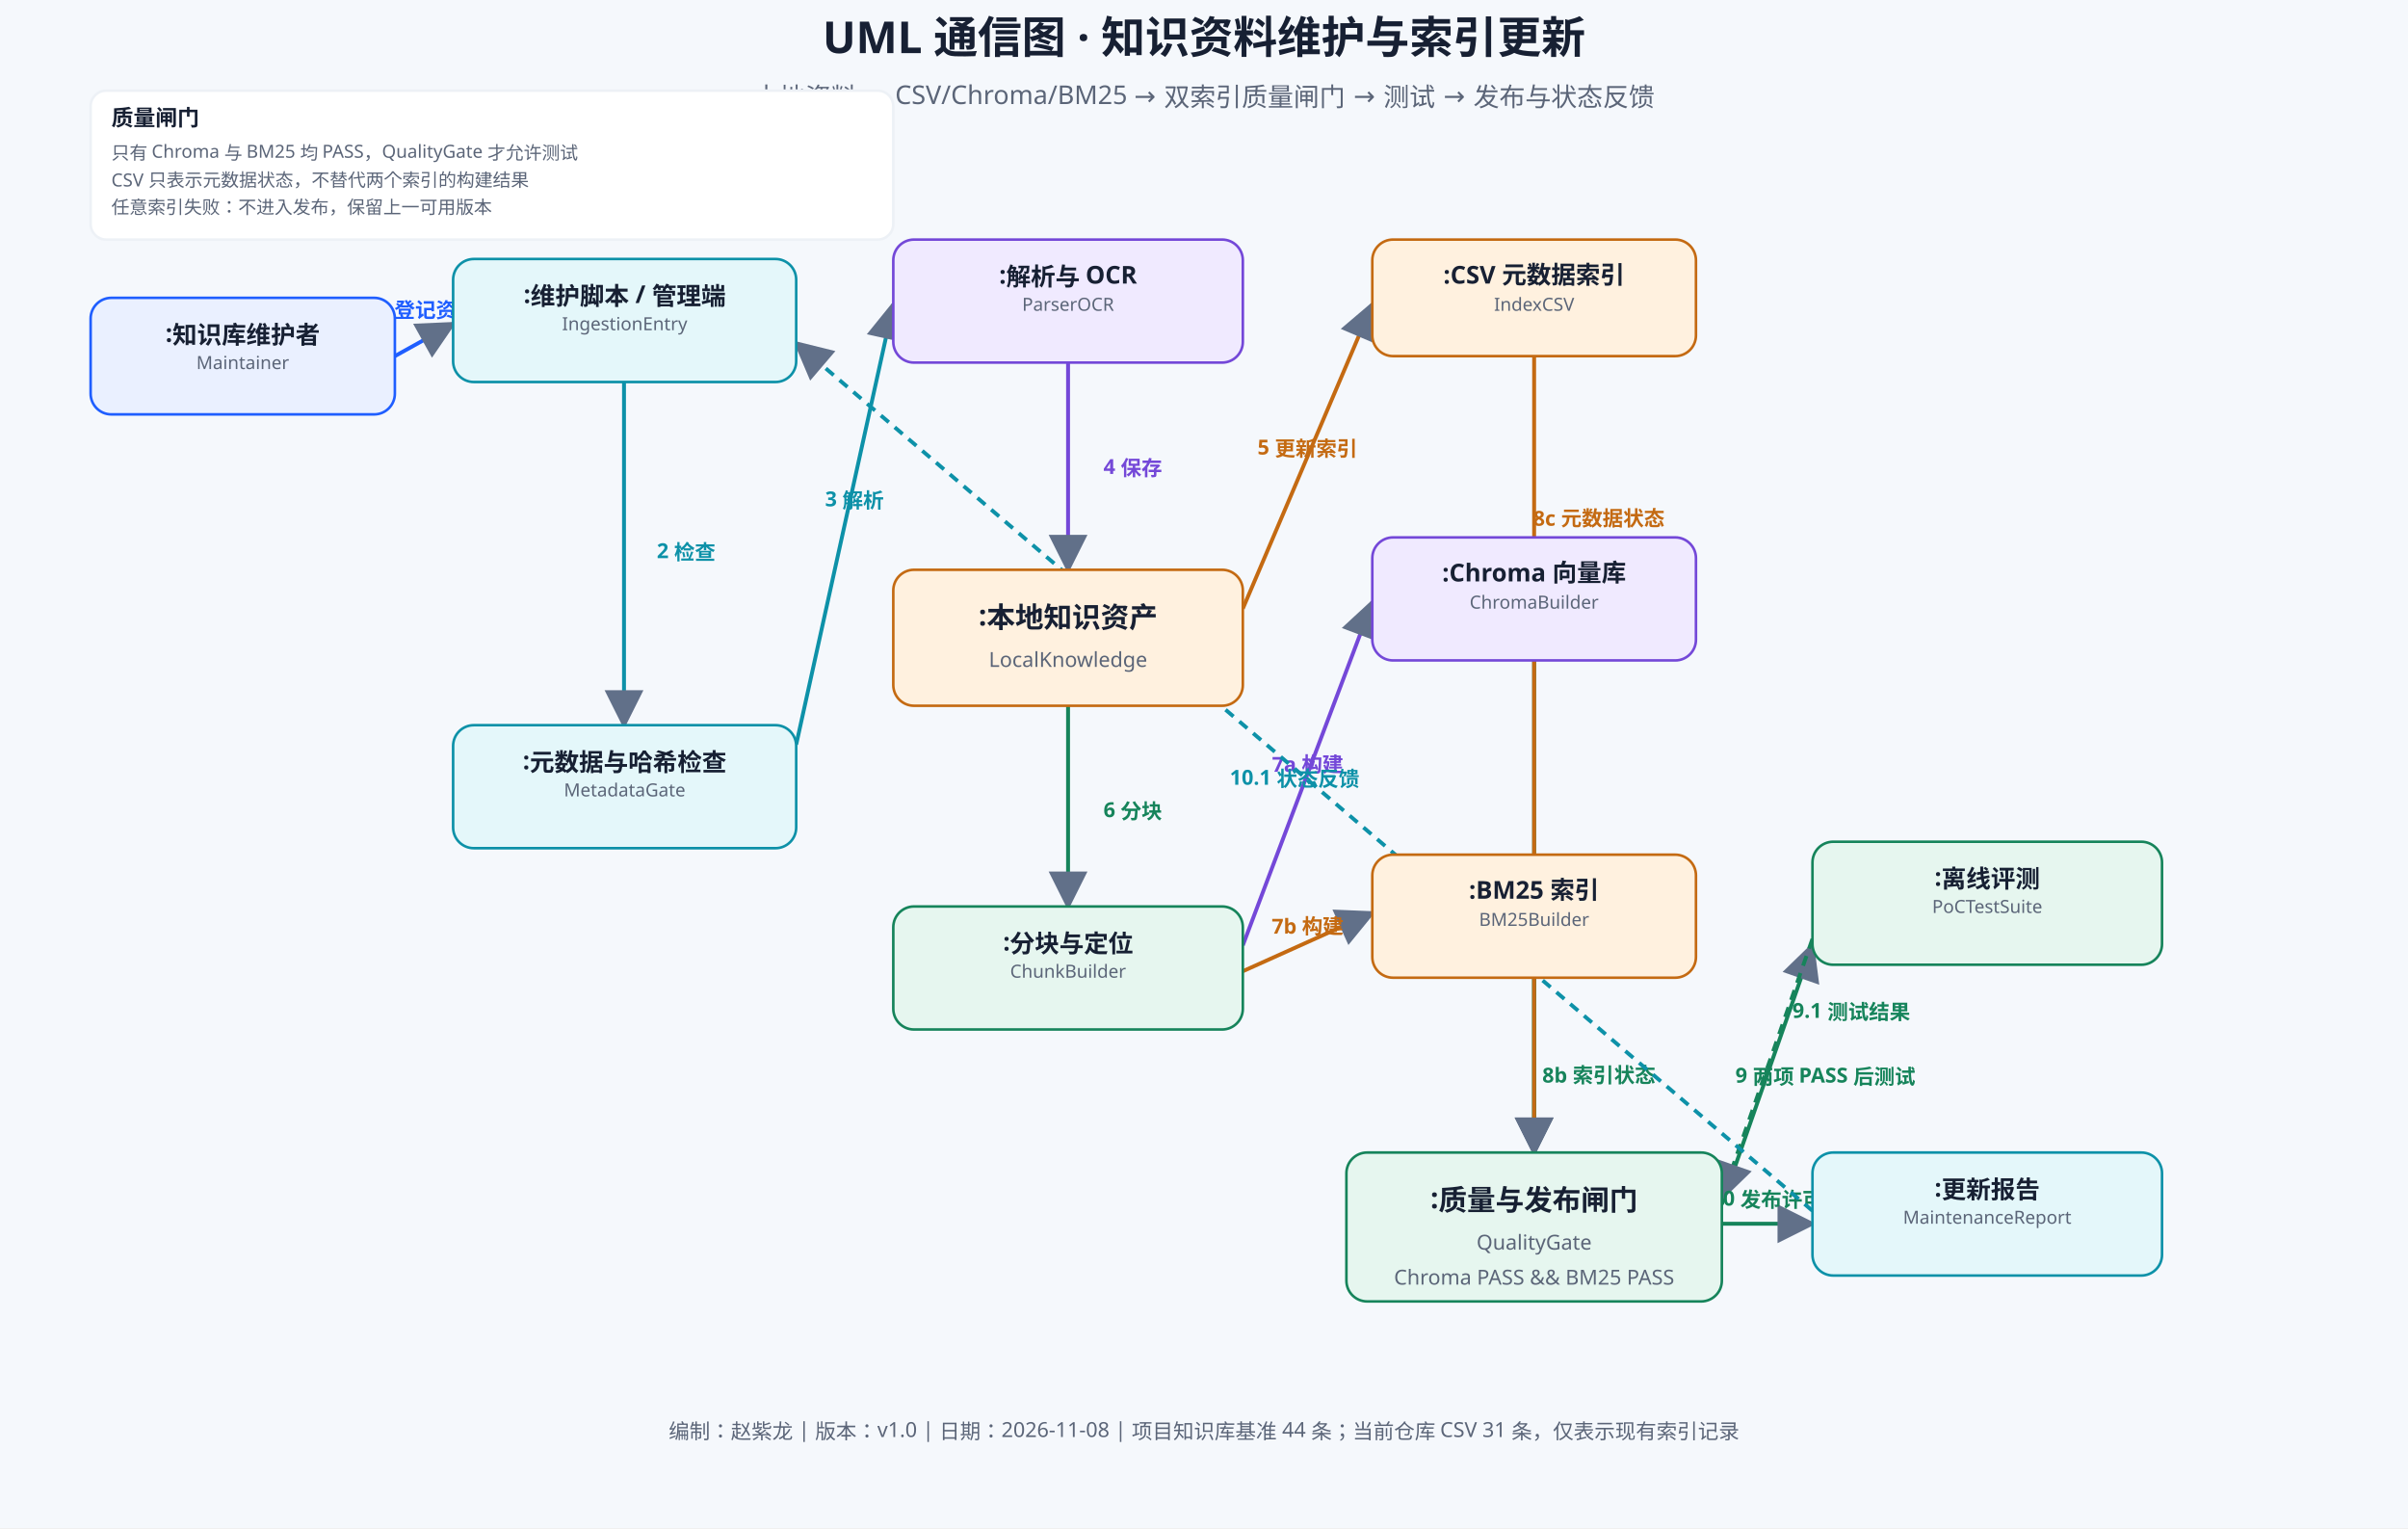
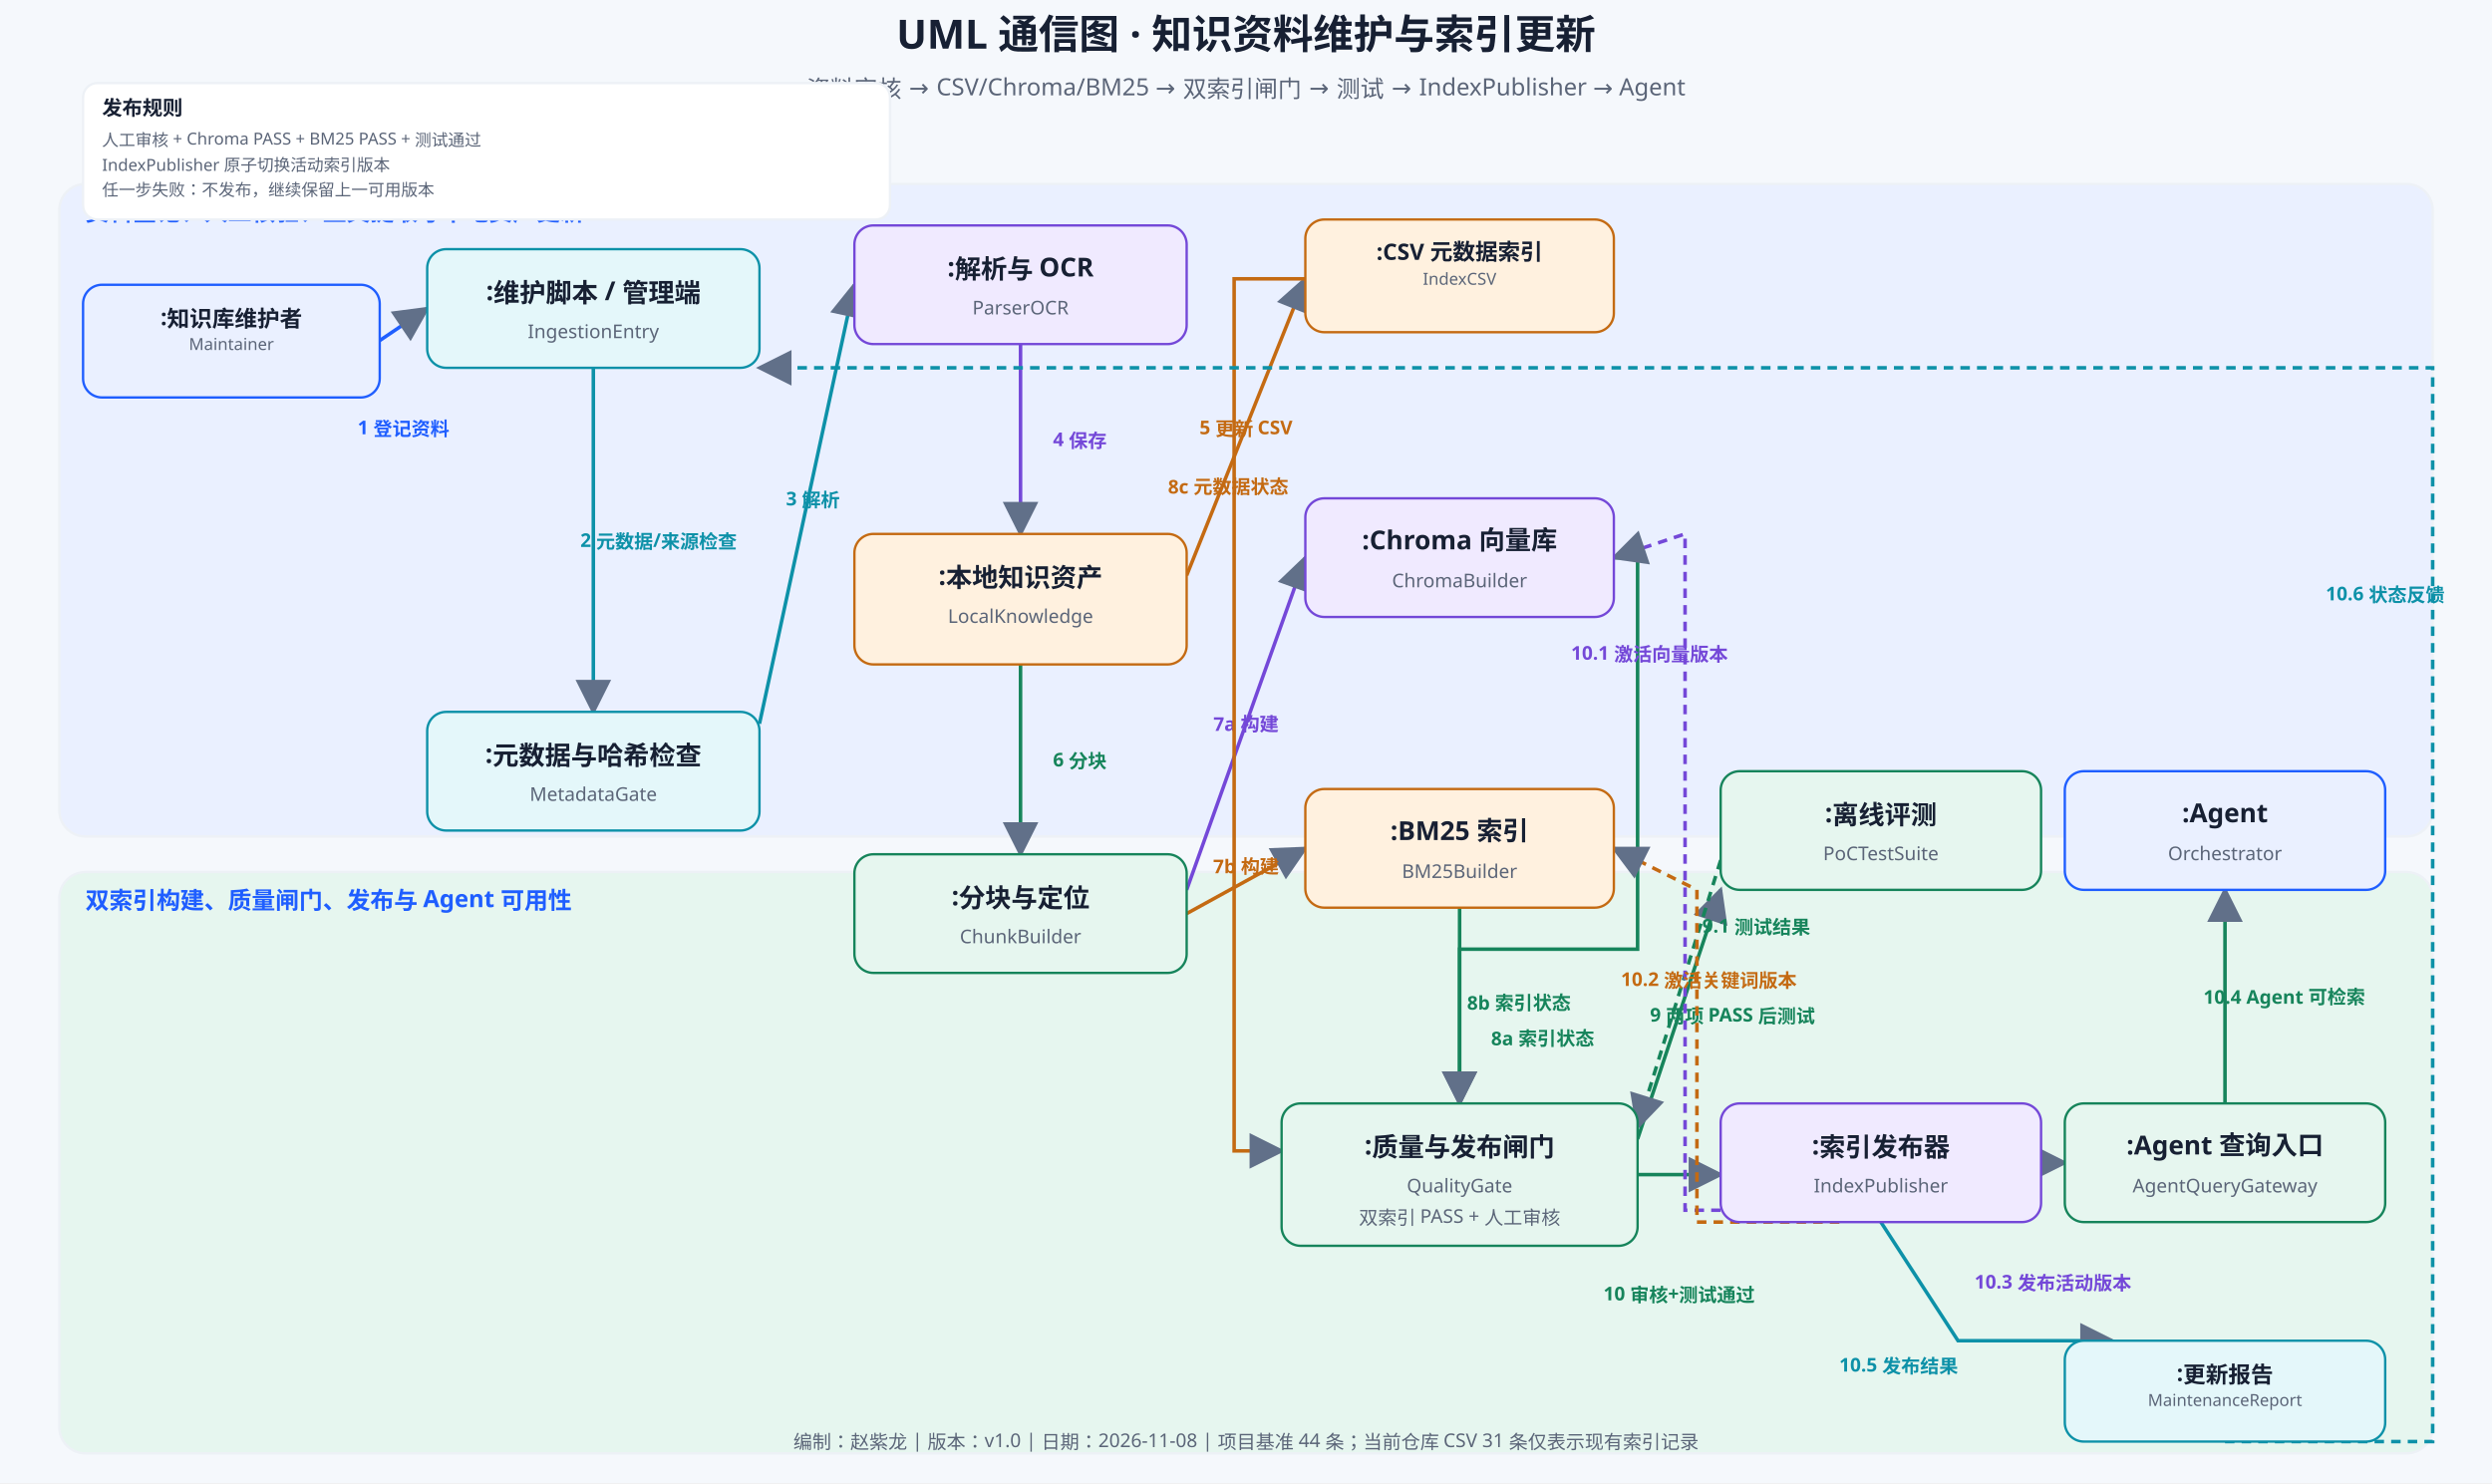
- <svg xmlns="http://www.w3.org/2000/svg" width="1860" height="1180" viewBox="0 0 1860 1180">
+ <svg xmlns="http://www.w3.org/2000/svg" width="2100" height="1250" viewBox="0 0 2100 1250">
  <style>text{font-family:'Microsoft YaHei',sans-serif}</style>
  <defs>
    <marker id="arrow" markerWidth="10" markerHeight="10" refX="9" refY="5" orient="auto-start-reverse">
      <path d="M0 0 L10 5 L0 10 z" fill="#617089" />
    </marker>
  </defs>
-   <rect width="1860" height="1180" fill="#F5F8FC" />
-   <polyline points="305,275 350,250" fill="none" stroke="#1F5EFF" stroke-width="3" marker-end="url(#arrow)" />
-   <text x="330" y="244" text-anchor="middle" font-size="16" font-weight="700" fill="#1F5EFF">1 登记资料</text>
-   <polyline points="482,295 482,560" fill="none" stroke="#0D91A8" stroke-width="3" marker-end="url(#arrow)" />
-   <text x="530" y="431" text-anchor="middle" font-size="16" font-weight="700" fill="#0D91A8">2 检查</text>
-   <polyline points="615,575 690,235" fill="none" stroke="#0D91A8" stroke-width="3" marker-end="url(#arrow)" />
-   <text x="660" y="391" text-anchor="middle" font-size="16" font-weight="700" fill="#0D91A8">3 解析</text>
-   <polyline points="825,280 825,440" fill="none" stroke="#7448D8" stroke-width="3" marker-end="url(#arrow)" />
-   <text x="875" y="366" text-anchor="middle" font-size="16" font-weight="700" fill="#7448D8">4 保存</text>
-   <polyline points="960,470 1060,235" fill="none" stroke="#C46A12" stroke-width="3" marker-end="url(#arrow)" />
-   <text x="1010" y="351" text-anchor="middle" font-size="16" font-weight="700" fill="#C46A12">5 更新索引</text>
-   <polyline points="825,545 825,700" fill="none" stroke="#16845B" stroke-width="3" marker-end="url(#arrow)" />
-   <text x="875" y="631" text-anchor="middle" font-size="16" font-weight="700" fill="#16845B">6 分块</text>
-   <polyline points="960,730 1060,465" fill="none" stroke="#7448D8" stroke-width="3" marker-end="url(#arrow)" />
-   <text x="1010" y="596" text-anchor="middle" font-size="16" font-weight="700" fill="#7448D8">7a 构建</text>
-   <polyline points="960,750 1060,705" fill="none" stroke="#C46A12" stroke-width="3" marker-end="url(#arrow)" />
-   <text x="1010" y="721" text-anchor="middle" font-size="16" font-weight="700" fill="#C46A12">7b 构建</text>
-   <polyline points="1185,510 1185,890" fill="none" stroke="#16845B" stroke-width="3" marker-end="url(#arrow)" />
-   <text x="1235" y="706" text-anchor="middle" font-size="16" font-weight="700" fill="#16845B">8a 索引状态</text>
-   <polyline points="1185,755 1185,890" fill="none" stroke="#16845B" stroke-width="3" marker-end="url(#arrow)" />
-   <text x="1235" y="836" text-anchor="middle" font-size="16" font-weight="700" fill="#16845B">8b 索引状态</text>
-   <polyline points="1185,275 1185,890" fill="none" stroke="#C46A12" stroke-width="3" marker-end="url(#arrow)" />
-   <text x="1235" y="406" text-anchor="middle" font-size="16" font-weight="700" fill="#C46A12">8c 元数据状态</text>
-   <polyline points="1330,930 1400,730" fill="none" stroke="#16845B" stroke-width="3" marker-end="url(#arrow)" />
-   <text x="1410" y="836" text-anchor="middle" font-size="16" font-weight="700" fill="#16845B">9 两项 PASS 后测试</text>
-   <polyline points="1400,725 1330,925" fill="none" stroke="#16845B" stroke-width="3" stroke-dasharray="8 6" marker-end="url(#arrow)" />
-   <text x="1430" y="786" text-anchor="middle" font-size="16" font-weight="700" fill="#16845B">9.1 测试结果</text>
-   <polyline points="1330,945 1400,945" fill="none" stroke="#16845B" stroke-width="3" marker-end="url(#arrow)" />
-   <text x="1365" y="931" text-anchor="middle" font-size="16" font-weight="700" fill="#16845B">10 发布许可</text>
-   <polyline points="1400,935 615,265" fill="none" stroke="#0D91A8" stroke-width="3" stroke-dasharray="8 6" marker-end="url(#arrow)" />
-   <text x="1000" y="606" text-anchor="middle" font-size="16" font-weight="700" fill="#0D91A8">10.1 状态反馈</text>
-   <rect x="70" y="230" width="235" height="90" rx="16" fill="#EAF0FF" stroke="#1F5EFF" stroke-width="2" />
-   <text x="187.5" y="264" text-anchor="middle" font-size="19" font-weight="700" fill="#172033">:知识库维护者</text>
-   <text x="187.5" y="285" text-anchor="middle" font-size="14" fill="#5B6578">Maintainer</text>
-   <rect x="350" y="200" width="265" height="95" rx="16" fill="#E4F7FA" stroke="#0D91A8" stroke-width="2" />
-   <text x="482.5" y="234" text-anchor="middle" font-size="19" font-weight="700" fill="#172033">:维护脚本 / 管理端</text>
-   <text x="482.5" y="255" text-anchor="middle" font-size="14" fill="#5B6578">IngestionEntry</text>
-   <rect x="350" y="560" width="265" height="95" rx="16" fill="#E4F7FA" stroke="#0D91A8" stroke-width="2" />
-   <text x="482.5" y="594" text-anchor="middle" font-size="19" font-weight="700" fill="#172033">:元数据与哈希检查</text>
-   <text x="482.5" y="615" text-anchor="middle" font-size="14" fill="#5B6578">MetadataGate</text>
-   <rect x="690" y="185" width="270" height="95" rx="16" fill="#F0EAFF" stroke="#7448D8" stroke-width="2" />
-   <text x="825.0" y="219" text-anchor="middle" font-size="19" font-weight="700" fill="#172033">:解析与 OCR</text>
-   <text x="825.0" y="240" text-anchor="middle" font-size="14" fill="#5B6578">ParserOCR</text>
-   <rect x="690" y="440" width="270" height="105" rx="16" fill="#FFF1DF" stroke="#C46A12" stroke-width="2" />
-   <text x="825.0" y="483" text-anchor="middle" font-size="22" font-weight="700" fill="#172033">:本地知识资产</text>
-   <text x="825.0" y="515" text-anchor="middle" font-size="16" fill="#5B6578">LocalKnowledge</text>
-   <rect x="690" y="700" width="270" height="95" rx="16" fill="#E6F6EF" stroke="#16845B" stroke-width="2" />
-   <text x="825.0" y="734" text-anchor="middle" font-size="19" font-weight="700" fill="#172033">:分块与定位</text>
-   <text x="825.0" y="755" text-anchor="middle" font-size="14" fill="#5B6578">ChunkBuilder</text>
-   <rect x="1060" y="185" width="250" height="90" rx="16" fill="#FFF1DF" stroke="#C46A12" stroke-width="2" />
-   <text x="1185.0" y="219" text-anchor="middle" font-size="19" font-weight="700" fill="#172033">:CSV 元数据索引</text>
-   <text x="1185.0" y="240" text-anchor="middle" font-size="14" fill="#5B6578">IndexCSV</text>
-   <rect x="1060" y="415" width="250" height="95" rx="16" fill="#F0EAFF" stroke="#7448D8" stroke-width="2" />
-   <text x="1185.0" y="449" text-anchor="middle" font-size="19" font-weight="700" fill="#172033">:Chroma 向量库</text>
-   <text x="1185.0" y="470" text-anchor="middle" font-size="14" fill="#5B6578">ChromaBuilder</text>
-   <rect x="1060" y="660" width="250" height="95" rx="16" fill="#FFF1DF" stroke="#C46A12" stroke-width="2" />
-   <text x="1185.0" y="694" text-anchor="middle" font-size="19" font-weight="700" fill="#172033">:BM25 索引</text>
-   <text x="1185.0" y="715" text-anchor="middle" font-size="14" fill="#5B6578">BM25Builder</text>
-   <rect x="1040" y="890" width="290" height="115" rx="16" fill="#E6F6EF" stroke="#16845B" stroke-width="2" />
-   <text x="1185.0" y="933" text-anchor="middle" font-size="22" font-weight="700" fill="#172033">:质量与发布闸门</text>
-   <text x="1185.0" y="965" text-anchor="middle" font-size="16" fill="#5B6578">QualityGate</text>
-   <text x="1185.0" y="992" text-anchor="middle" font-size="16" fill="#5B6578">Chroma PASS &amp;&amp; BM25 PASS</text>
-   <rect x="1400" y="650" width="270" height="95" rx="16" fill="#E6F6EF" stroke="#16845B" stroke-width="2" />
-   <text x="1535.0" y="684" text-anchor="middle" font-size="19" font-weight="700" fill="#172033">:离线评测</text>
-   <text x="1535.0" y="705" text-anchor="middle" font-size="14" fill="#5B6578">PoCTestSuite</text>
-   <rect x="1400" y="890" width="270" height="95" rx="16" fill="#E4F7FA" stroke="#0D91A8" stroke-width="2" />
-   <text x="1535.0" y="924" text-anchor="middle" font-size="19" font-weight="700" fill="#172033">:更新报告</text>
-   <text x="1535.0" y="945" text-anchor="middle" font-size="14" fill="#5B6578">MaintenanceReport</text>
-   <text x="930" y="41" text-anchor="middle" font-size="34" font-weight="700" fill="#172033">UML 通信图 · 知识资料维护与索引更新</text>
-   <text x="930" y="82" text-anchor="middle" font-size="20" font-weight="400" fill="#5B6578">本地资料 → CSV/Chroma/BM25 → 双索引质量闸门 → 测试 → 发布与状态反馈</text>
-   <text x="930" y="1111" text-anchor="middle" font-size="16" font-weight="400" fill="#5B6578">编制：赵紫龙  |  版本：v1.0  |  日期：2026-11-08  |  项目知识库基准 44 条；当前仓库 CSV 31 条，仅表示现有索引记录</text>
-   <rect x="70" y="70" width="620" height="115" rx="12" fill="#FFFFFF" stroke="#EDF1F6" stroke-width="2" />
-   <text x="86" y="97" font-size="17" font-weight="700" fill="#172033">质量闸门</text>
-   <text x="86" y="123" font-size="14" fill="#5B6578">只有 Chroma 与 BM25 均 PASS，QualityGate 才允许测试</text>
-   <text x="86" y="144" font-size="14" fill="#5B6578">CSV 只表示元数据状态，不替代两个索引的构建结果</text>
-   <text x="86" y="165" font-size="14" fill="#5B6578">任意索引失败：不进入发布，保留上一可用版本</text>
+   <rect width="2100" height="1250" fill="#F5F8FC" />
+   <rect x="50" y="155" width="2000" height="550" rx="22" fill="#EAF0FF" stroke="#EDF1F6" stroke-width="2" />
+   <text x="72" y="186" font-size="20" font-weight="700" fill="#1F5EFF">资料登记、人工核验、正文提取与本地资产更新</text>
+   <rect x="50" y="735" width="2000" height="490" rx="22" fill="#E6F6EF" stroke="#EDF1F6" stroke-width="2" />
+   <text x="72" y="766" font-size="20" font-weight="700" fill="#1F5EFF">双索引构建、质量闸门、发布与 Agent 可用性</text>
+   <polyline points="320,287 360,260" fill="none" stroke="#1F5EFF" stroke-width="3" marker-end="url(#arrow)" />
+   <text x="340" y="366" text-anchor="middle" font-size="16" font-weight="700" fill="#1F5EFF">1 登记资料</text>
+   <polyline points="500,310 500,600" fill="none" stroke="#0D91A8" stroke-width="3" marker-end="url(#arrow)" />
+   <text x="555" y="461" text-anchor="middle" font-size="16" font-weight="700" fill="#0D91A8">2 元数据/来源检查</text>
+   <polyline points="640,610 720,240" fill="none" stroke="#0D91A8" stroke-width="3" marker-end="url(#arrow)" />
+   <text x="685" y="426" text-anchor="middle" font-size="16" font-weight="700" fill="#0D91A8">3 解析</text>
+   <polyline points="860,290 860,450" fill="none" stroke="#7448D8" stroke-width="3" marker-end="url(#arrow)" />
+   <text x="910" y="376" text-anchor="middle" font-size="16" font-weight="700" fill="#7448D8">4 保存</text>
+   <polyline points="1000,485 1100,235" fill="none" stroke="#C46A12" stroke-width="3" marker-end="url(#arrow)" />
+   <text x="1050" y="366" text-anchor="middle" font-size="16" font-weight="700" fill="#C46A12">5 更新 CSV</text>
+   <polyline points="860,560 860,720" fill="none" stroke="#16845B" stroke-width="3" marker-end="url(#arrow)" />
+   <text x="910" y="646" text-anchor="middle" font-size="16" font-weight="700" fill="#16845B">6 分块</text>
+   <polyline points="1000,750 1100,470" fill="none" stroke="#7448D8" stroke-width="3" marker-end="url(#arrow)" />
+   <text x="1050" y="616" text-anchor="middle" font-size="16" font-weight="700" fill="#7448D8">7a 构建</text>
+   <polyline points="1000,770 1100,715" fill="none" stroke="#C46A12" stroke-width="3" marker-end="url(#arrow)" />
+   <text x="1050" y="736" text-anchor="middle" font-size="16" font-weight="700" fill="#C46A12">7b 构建</text>
+   <polyline points="1360,470 1380,470 1380,800 1230,800 1230,930" fill="none" stroke="#16845B" stroke-width="3" marker-end="url(#arrow)" />
+   <text x="1300" y="881" text-anchor="middle" font-size="16" font-weight="700" fill="#16845B">8a 索引状态</text>
+   <polyline points="1230,765 1230,930" fill="none" stroke="#16845B" stroke-width="3" marker-end="url(#arrow)" />
+   <text x="1280" y="851" text-anchor="middle" font-size="16" font-weight="700" fill="#16845B">8b 索引状态</text>
+   <polyline points="1100,235 1040,235 1040,970 1080,970" fill="none" stroke="#C46A12" stroke-width="3" marker-end="url(#arrow)" />
+   <text x="1035" y="416" text-anchor="middle" font-size="16" font-weight="700" fill="#C46A12">8c 元数据状态</text>
+   <polyline points="1380,960 1450,750" fill="none" stroke="#16845B" stroke-width="3" marker-end="url(#arrow)" />
+   <text x="1460" y="861" text-anchor="middle" font-size="16" font-weight="700" fill="#16845B">9 两项 PASS 后测试</text>
+   <polyline points="1450,725 1380,950" fill="none" stroke="#16845B" stroke-width="3" stroke-dasharray="8 6" marker-end="url(#arrow)" />
+   <text x="1480" y="786" text-anchor="middle" font-size="16" font-weight="700" fill="#16845B">9.1 测试结果</text>
+   <polyline points="1380,990 1450,990" fill="none" stroke="#16845B" stroke-width="3" marker-end="url(#arrow)" />
+   <text x="1415" y="1096" text-anchor="middle" font-size="16" font-weight="700" fill="#16845B">10 审核+测试通过</text>
+   <polyline points="1450,1020 1420,1020 1420,450 1360,470" fill="none" stroke="#7448D8" stroke-width="3" stroke-dasharray="8 6" marker-end="url(#arrow)" />
+   <text x="1390" y="556" text-anchor="middle" font-size="16" font-weight="700" fill="#7448D8">10.1 激活向量版本</text>
+   <polyline points="1550,1030 1430,1030 1430,750 1360,715" fill="none" stroke="#C46A12" stroke-width="3" stroke-dasharray="8 6" marker-end="url(#arrow)" />
+   <text x="1440" y="831" text-anchor="middle" font-size="16" font-weight="700" fill="#C46A12">10.2 激活关键词版本</text>
+   <polyline points="1720,980 1740,980" fill="none" stroke="#7448D8" stroke-width="3" marker-end="url(#arrow)" />
+   <text x="1730" y="1086" text-anchor="middle" font-size="16" font-weight="700" fill="#7448D8">10.3 发布活动版本</text>
+   <polyline points="1875,930 1875,750" fill="none" stroke="#16845B" stroke-width="3" marker-end="url(#arrow)" />
+   <text x="1925" y="846" text-anchor="middle" font-size="16" font-weight="700" fill="#16845B">10.4 Agent 可检索</text>
+   <polyline points="1585,1030 1650,1130 1780,1130" fill="none" stroke="#0D91A8" stroke-width="3" marker-end="url(#arrow)" />
+   <text x="1600" y="1156" text-anchor="middle" font-size="16" font-weight="700" fill="#0D91A8">10.5 发布结果</text>
+   <polyline points="1875,1215 2050,1215 2050,310 640,310" fill="none" stroke="#0D91A8" stroke-width="3" stroke-dasharray="8 6" marker-end="url(#arrow)" />
+   <text x="2010" y="506" text-anchor="middle" font-size="16" font-weight="700" fill="#0D91A8">10.6 状态反馈</text>
+   <rect x="70" y="240" width="250" height="95" rx="16" fill="#EAF0FF" stroke="#1F5EFF" stroke-width="2" />
+   <text x="195.0" y="274" text-anchor="middle" font-size="19" font-weight="700" fill="#172033">:知识库维护者</text>
+   <text x="195.0" y="295" text-anchor="middle" font-size="14" fill="#5B6578">Maintainer</text>
+   <rect x="360" y="210" width="280" height="100" rx="16" fill="#E4F7FA" stroke="#0D91A8" stroke-width="2" />
+   <text x="500.0" y="253" text-anchor="middle" font-size="22" font-weight="700" fill="#172033">:维护脚本 / 管理端</text>
+   <text x="500.0" y="285" text-anchor="middle" font-size="16" fill="#5B6578">IngestionEntry</text>
+   <rect x="360" y="600" width="280" height="100" rx="16" fill="#E4F7FA" stroke="#0D91A8" stroke-width="2" />
+   <text x="500.0" y="643" text-anchor="middle" font-size="22" font-weight="700" fill="#172033">:元数据与哈希检查</text>
+   <text x="500.0" y="675" text-anchor="middle" font-size="16" fill="#5B6578">MetadataGate</text>
+   <rect x="720" y="190" width="280" height="100" rx="16" fill="#F0EAFF" stroke="#7448D8" stroke-width="2" />
+   <text x="860.0" y="233" text-anchor="middle" font-size="22" font-weight="700" fill="#172033">:解析与 OCR</text>
+   <text x="860.0" y="265" text-anchor="middle" font-size="16" fill="#5B6578">ParserOCR</text>
+   <rect x="720" y="450" width="280" height="110" rx="16" fill="#FFF1DF" stroke="#C46A12" stroke-width="2" />
+   <text x="860.0" y="493" text-anchor="middle" font-size="22" font-weight="700" fill="#172033">:本地知识资产</text>
+   <text x="860.0" y="525" text-anchor="middle" font-size="16" fill="#5B6578">LocalKnowledge</text>
+   <rect x="720" y="720" width="280" height="100" rx="16" fill="#E6F6EF" stroke="#16845B" stroke-width="2" />
+   <text x="860.0" y="763" text-anchor="middle" font-size="22" font-weight="700" fill="#172033">:分块与定位</text>
+   <text x="860.0" y="795" text-anchor="middle" font-size="16" fill="#5B6578">ChunkBuilder</text>
+   <rect x="1100" y="185" width="260" height="95" rx="16" fill="#FFF1DF" stroke="#C46A12" stroke-width="2" />
+   <text x="1230.0" y="219" text-anchor="middle" font-size="19" font-weight="700" fill="#172033">:CSV 元数据索引</text>
+   <text x="1230.0" y="240" text-anchor="middle" font-size="14" fill="#5B6578">IndexCSV</text>
+   <rect x="1100" y="420" width="260" height="100" rx="16" fill="#F0EAFF" stroke="#7448D8" stroke-width="2" />
+   <text x="1230.0" y="463" text-anchor="middle" font-size="22" font-weight="700" fill="#172033">:Chroma 向量库</text>
+   <text x="1230.0" y="495" text-anchor="middle" font-size="16" fill="#5B6578">ChromaBuilder</text>
+   <rect x="1100" y="665" width="260" height="100" rx="16" fill="#FFF1DF" stroke="#C46A12" stroke-width="2" />
+   <text x="1230.0" y="708" text-anchor="middle" font-size="22" font-weight="700" fill="#172033">:BM25 索引</text>
+   <text x="1230.0" y="740" text-anchor="middle" font-size="16" fill="#5B6578">BM25Builder</text>
+   <rect x="1080" y="930" width="300" height="120" rx="16" fill="#E6F6EF" stroke="#16845B" stroke-width="2" />
+   <text x="1230.0" y="973" text-anchor="middle" font-size="22" font-weight="700" fill="#172033">:质量与发布闸门</text>
+   <text x="1230.0" y="1005" text-anchor="middle" font-size="16" fill="#5B6578">QualityGate</text>
+   <text x="1230.0" y="1032" text-anchor="middle" font-size="16" fill="#5B6578">双索引 PASS + 人工审核</text>
+   <rect x="1450" y="650" width="270" height="100" rx="16" fill="#E6F6EF" stroke="#16845B" stroke-width="2" />
+   <text x="1585.0" y="693" text-anchor="middle" font-size="22" font-weight="700" fill="#172033">:离线评测</text>
+   <text x="1585.0" y="725" text-anchor="middle" font-size="16" fill="#5B6578">PoCTestSuite</text>
+   <rect x="1450" y="930" width="270" height="100" rx="16" fill="#F0EAFF" stroke="#7448D8" stroke-width="2" />
+   <text x="1585.0" y="973" text-anchor="middle" font-size="22" font-weight="700" fill="#172033">:索引发布器</text>
+   <text x="1585.0" y="1005" text-anchor="middle" font-size="16" fill="#5B6578">IndexPublisher</text>
+   <rect x="1740" y="930" width="270" height="100" rx="16" fill="#E6F6EF" stroke="#16845B" stroke-width="2" />
+   <text x="1875.0" y="973" text-anchor="middle" font-size="22" font-weight="700" fill="#172033">:Agent 查询入口</text>
+   <text x="1875.0" y="1005" text-anchor="middle" font-size="16" fill="#5B6578">AgentQueryGateway</text>
+   <rect x="1740" y="650" width="270" height="100" rx="16" fill="#EAF0FF" stroke="#1F5EFF" stroke-width="2" />
+   <text x="1875.0" y="693" text-anchor="middle" font-size="22" font-weight="700" fill="#172033">:Agent</text>
+   <text x="1875.0" y="725" text-anchor="middle" font-size="16" fill="#5B6578">Orchestrator</text>
+   <rect x="1740" y="1130" width="270" height="85" rx="16" fill="#E4F7FA" stroke="#0D91A8" stroke-width="2" />
+   <text x="1875.0" y="1164" text-anchor="middle" font-size="19" font-weight="700" fill="#172033">:更新报告</text>
+   <text x="1875.0" y="1185" text-anchor="middle" font-size="14" fill="#5B6578">MaintenanceReport</text>
+   <text x="1050" y="41" text-anchor="middle" font-size="34" font-weight="700" fill="#172033">UML 通信图 · 知识资料维护与索引更新</text>
+   <text x="1050" y="82" text-anchor="middle" font-size="20" font-weight="400" fill="#5B6578">资料审核 → CSV/Chroma/BM25 → 双索引闸门 → 测试 → IndexPublisher → Agent</text>
+   <text x="1050" y="1221" text-anchor="middle" font-size="16" font-weight="400" fill="#5B6578">编制：赵紫龙  |  版本：v1.0  |  日期：2026-11-08  |  项目基准 44 条；当前仓库 CSV 31 条仅表示现有索引记录</text>
+   <rect x="70" y="70" width="680" height="115" rx="12" fill="#FFFFFF" stroke="#EDF1F6" stroke-width="2" />
+   <text x="86" y="97" font-size="17" font-weight="700" fill="#172033">发布规则</text>
+   <text x="86" y="123" font-size="14" fill="#5B6578">人工审核 + Chroma PASS + BM25 PASS + 测试通过</text>
+   <text x="86" y="144" font-size="14" fill="#5B6578">IndexPublisher 原子切换活动索引版本</text>
+   <text x="86" y="165" font-size="14" fill="#5B6578">任一步失败：不发布，继续保留上一可用版本</text>
</svg>
